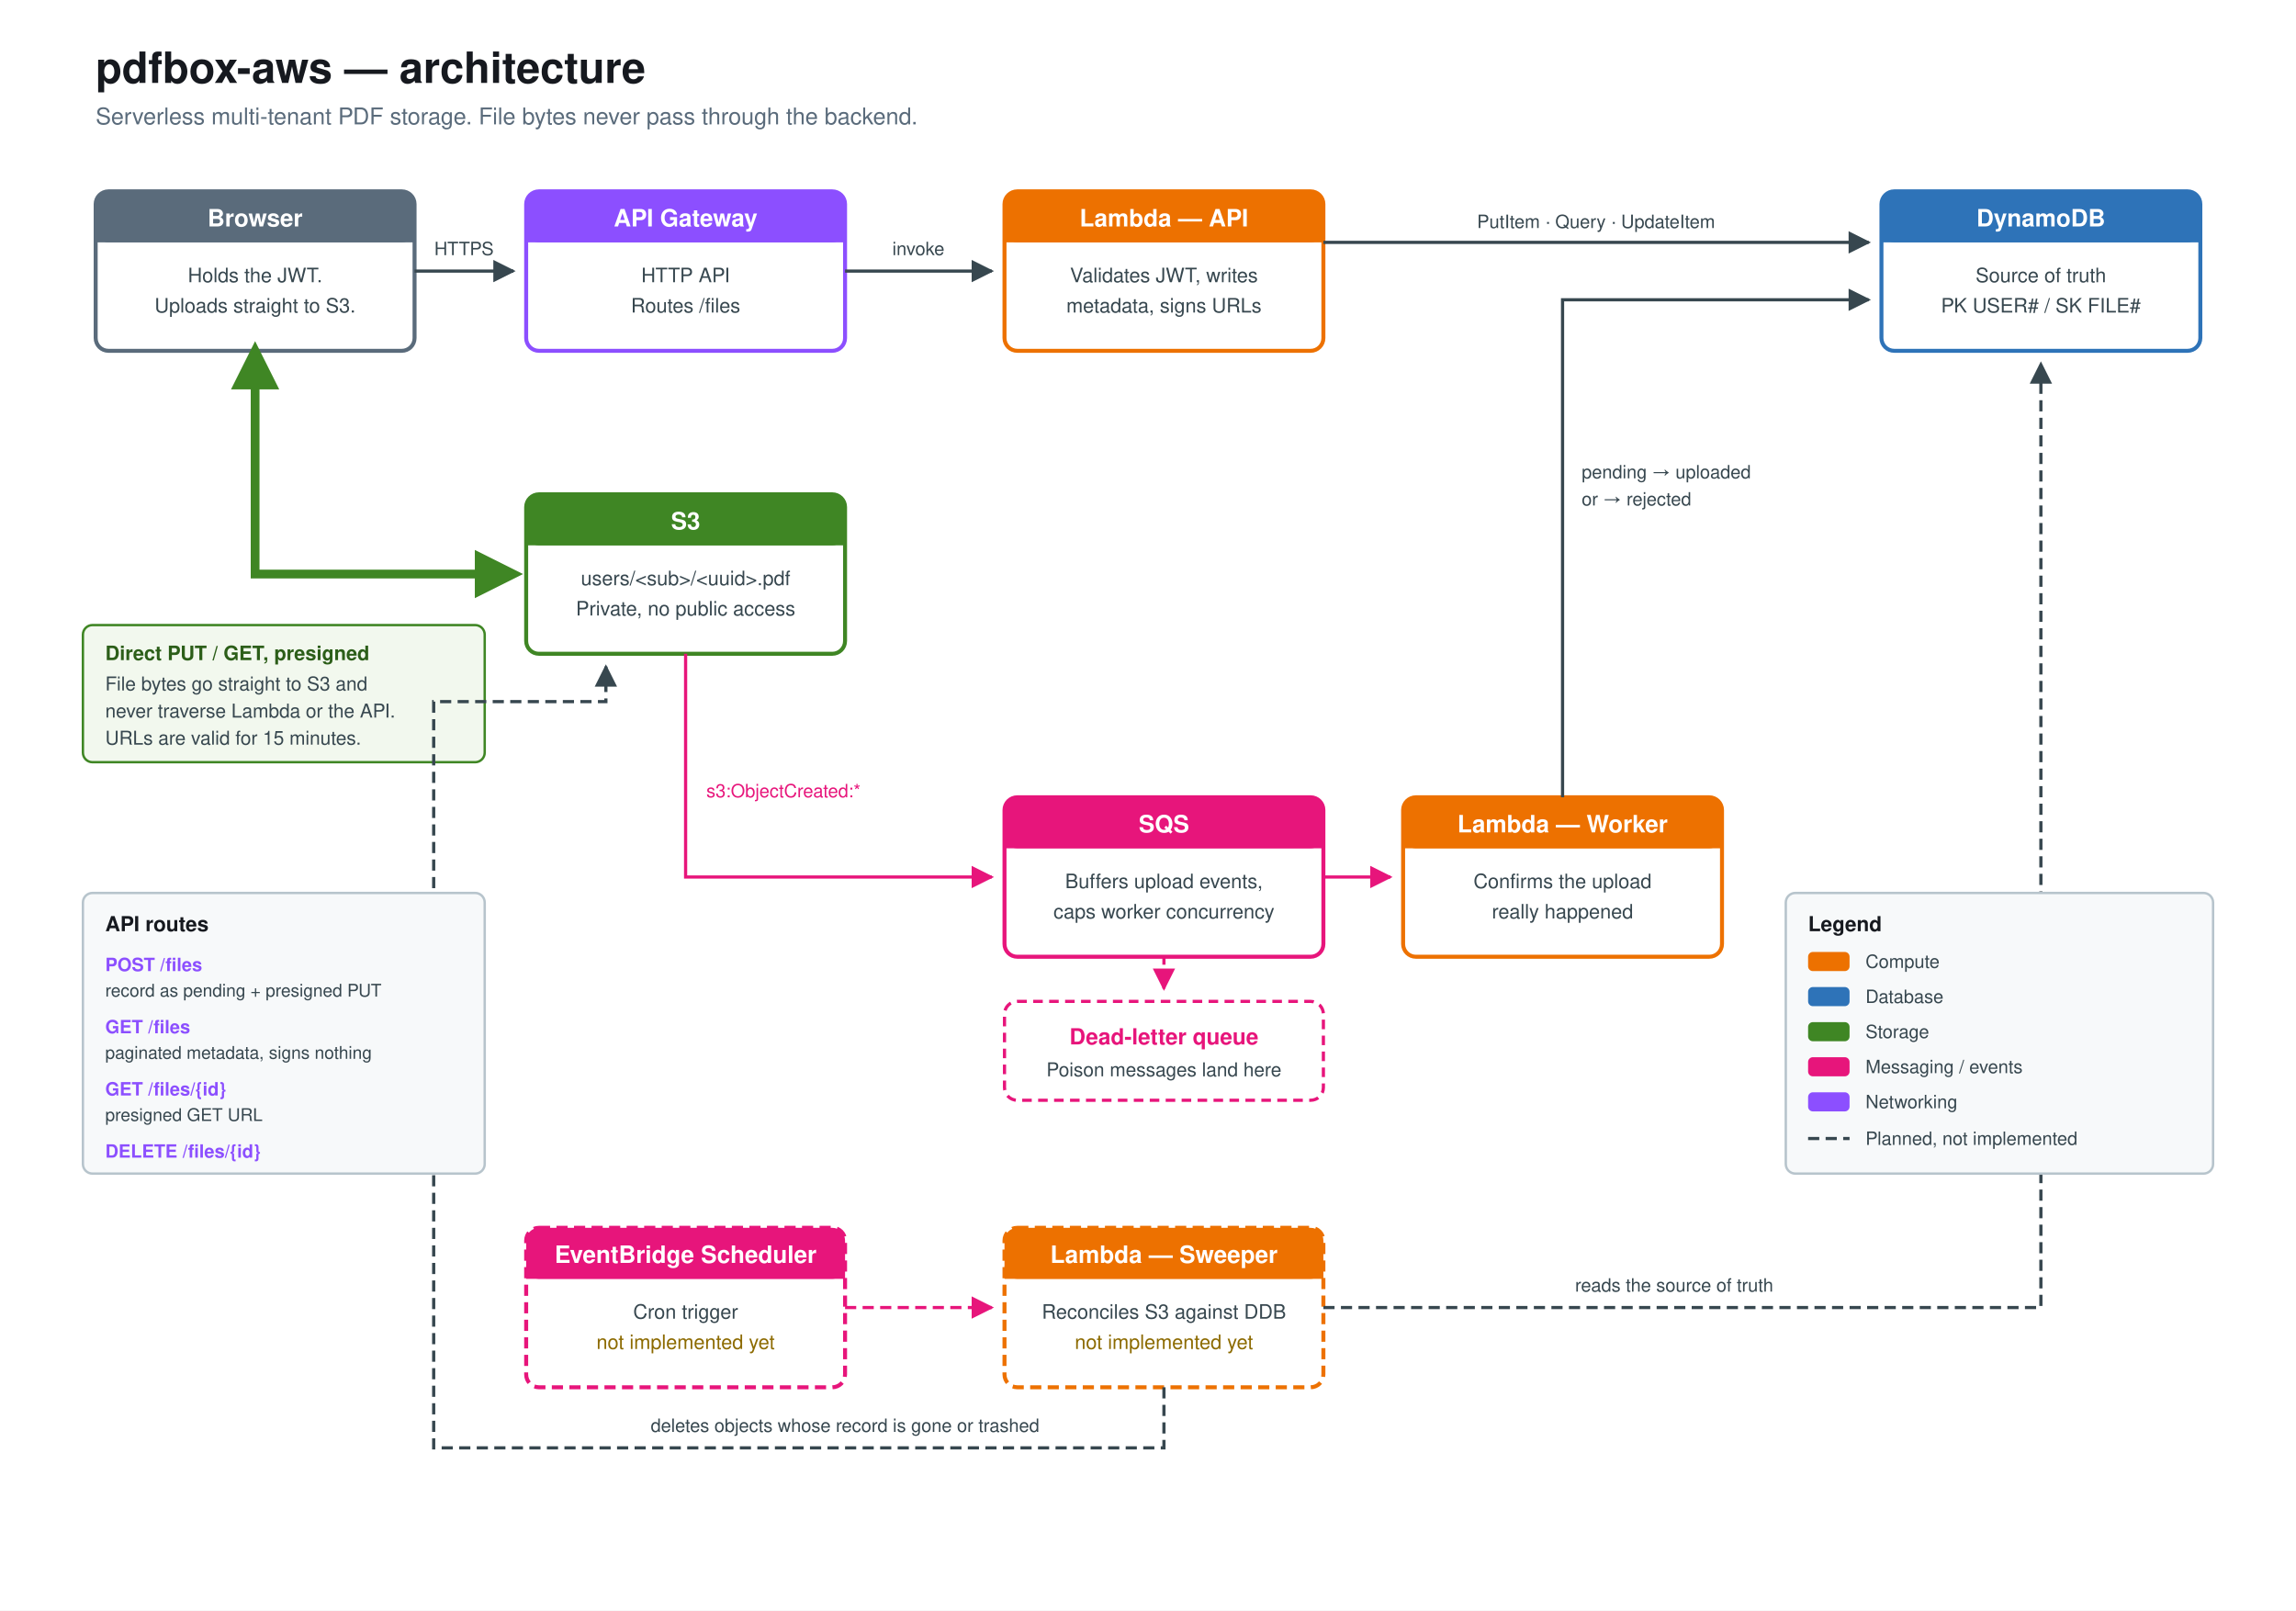
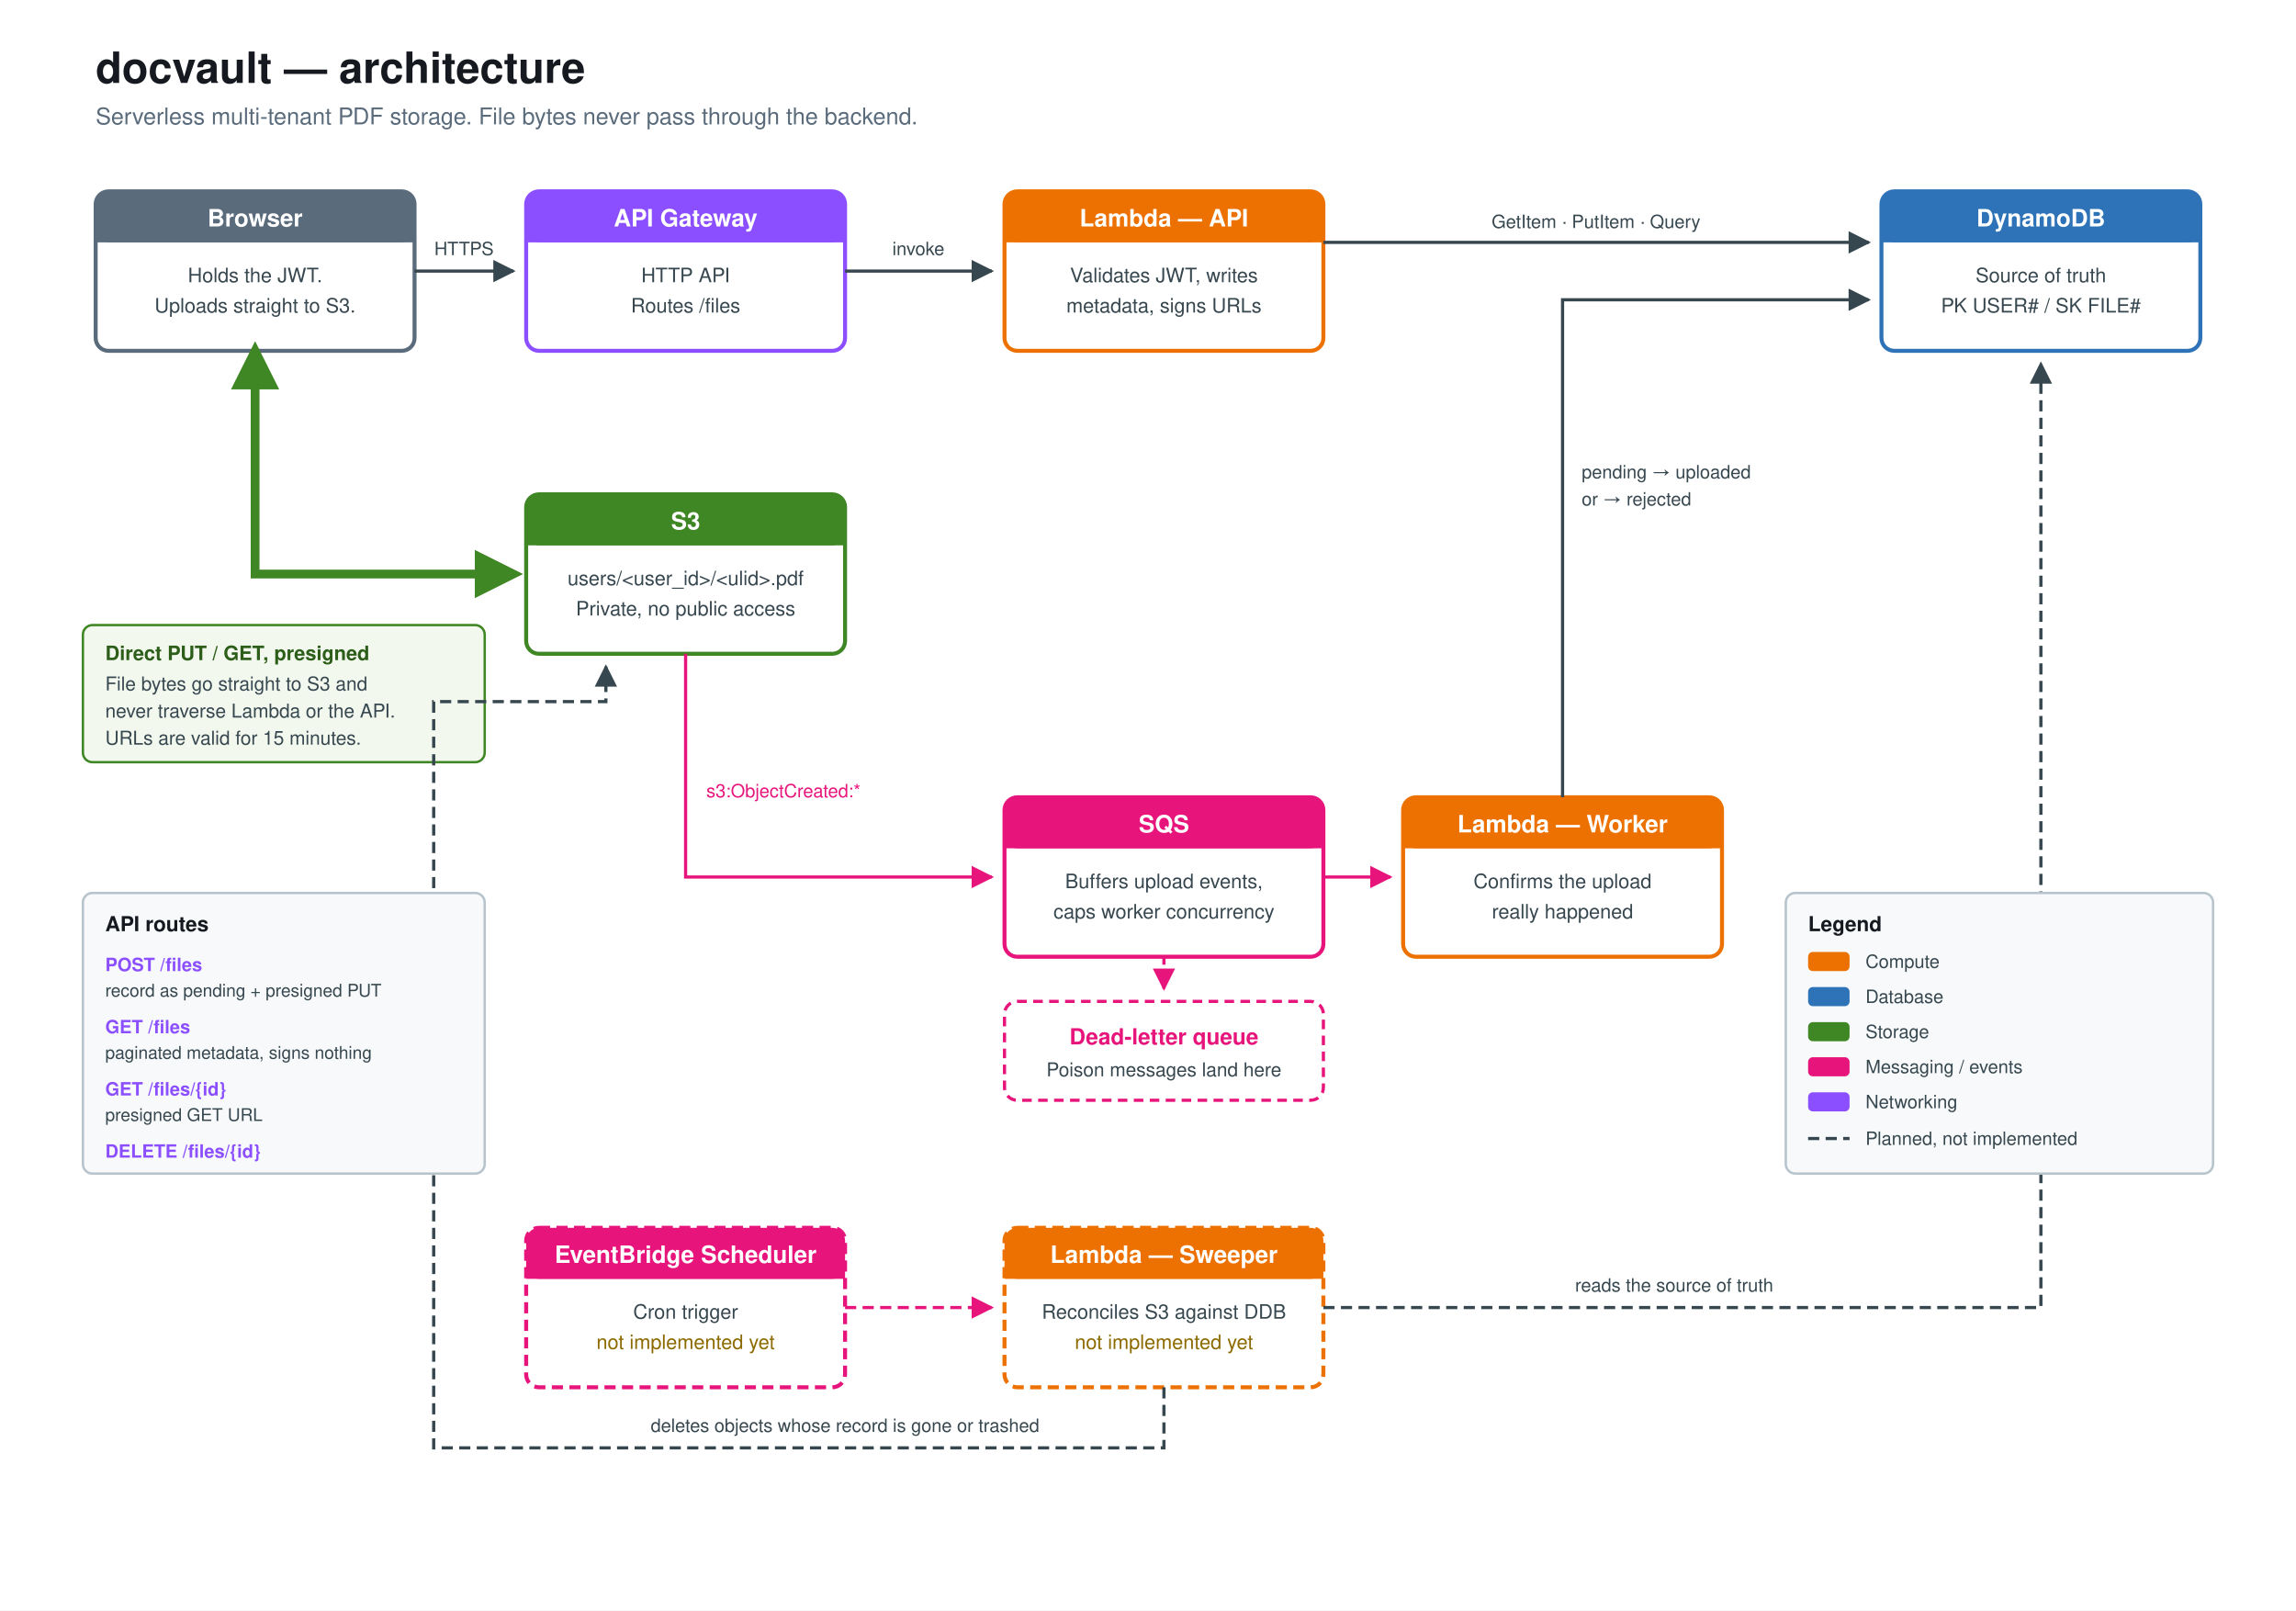
<svg xmlns="http://www.w3.org/2000/svg" width="1440" height="1010" viewBox="0 0 1440 1010" font-family="Helvetica Neue, Helvetica, Arial, sans-serif">
  <defs>
    <marker id="arrowGrey" viewBox="0 0 10 10" refX="9" refY="5" markerWidth="7" markerHeight="7" orient="auto-start-reverse">
      <path d="M 0 0 L 10 5 L 0 10 z" fill="#37474F" />
    </marker>
    <marker id="arrowGreen" viewBox="0 0 10 10" refX="8" refY="5" markerWidth="5.5" markerHeight="5.5" orient="auto-start-reverse">
      <path d="M 0 0 L 10 5 L 0 10 z" fill="#3F8624" />
    </marker>
    <marker id="arrowPink" viewBox="0 0 10 10" refX="9" refY="5" markerWidth="7" markerHeight="7" orient="auto-start-reverse">
      <path d="M 0 0 L 10 5 L 0 10 z" fill="#E7157B" />
    </marker>
  </defs>
  <rect x="0" y="0" width="1440" height="1010" fill="#FFFFFF" />
-   <text x="60" y="52" font-size="27" font-weight="700" fill="#16191F">pdfbox-aws — architecture</text>
+   <text x="60" y="52" font-size="27" font-weight="700" fill="#16191F">docvault — architecture</text>
  <text x="60" y="78" font-size="14.5" fill="#5A6B7B">Serverless multi-tenant PDF storage. File bytes never pass through the backend.</text>
  <rect x="60" y="120" width="200" height="100" rx="8" fill="#FFFFFF" stroke="#5A6B7B" stroke-width="2.5" />
  <rect x="60" y="120" width="200" height="32" rx="8" fill="#5A6B7B" />
  <rect x="60" y="144" width="200" height="8" fill="#5A6B7B" />
  <text x="160" y="142" font-size="15" font-weight="700" fill="#FFFFFF" text-anchor="middle">Browser</text>
  <text x="160" y="177" font-size="12.5" fill="#37474F" text-anchor="middle">Holds the JWT.</text>
  <text x="160" y="196" font-size="12.5" fill="#37474F" text-anchor="middle">Uploads straight to S3.</text>
  <rect x="330" y="120" width="200" height="100" rx="8" fill="#FFFFFF" stroke="#8C4FFF" stroke-width="2.5" />
  <rect x="330" y="120" width="200" height="32" rx="8" fill="#8C4FFF" />
  <rect x="330" y="144" width="200" height="8" fill="#8C4FFF" />
  <text x="430" y="142" font-size="15" font-weight="700" fill="#FFFFFF" text-anchor="middle">API Gateway</text>
  <text x="430" y="177" font-size="12.5" fill="#37474F" text-anchor="middle">HTTP API</text>
  <text x="430" y="196" font-size="12.5" fill="#37474F" text-anchor="middle">Routes /files</text>
  <rect x="630" y="120" width="200" height="100" rx="8" fill="#FFFFFF" stroke="#ED7100" stroke-width="2.5" />
  <rect x="630" y="120" width="200" height="32" rx="8" fill="#ED7100" />
  <rect x="630" y="144" width="200" height="8" fill="#ED7100" />
  <text x="730" y="142" font-size="15" font-weight="700" fill="#FFFFFF" text-anchor="middle">Lambda — API</text>
  <text x="730" y="177" font-size="12.5" fill="#37474F" text-anchor="middle">Validates JWT, writes</text>
  <text x="730" y="196" font-size="12.5" fill="#37474F" text-anchor="middle">metadata, signs URLs</text>
  <rect x="1180" y="120" width="200" height="100" rx="8" fill="#FFFFFF" stroke="#2E73B8" stroke-width="2.5" />
  <rect x="1180" y="120" width="200" height="32" rx="8" fill="#2E73B8" />
  <rect x="1180" y="144" width="200" height="8" fill="#2E73B8" />
  <text x="1280" y="142" font-size="15" font-weight="700" fill="#FFFFFF" text-anchor="middle">DynamoDB</text>
  <text x="1280" y="177" font-size="12.5" fill="#37474F" text-anchor="middle">Source of truth</text>
  <text x="1280" y="196" font-size="12.5" fill="#37474F" text-anchor="middle">PK USER# / SK FILE#</text>
  <rect x="330" y="310" width="200" height="100" rx="8" fill="#FFFFFF" stroke="#3F8624" stroke-width="2.5" />
  <rect x="330" y="310" width="200" height="32" rx="8" fill="#3F8624" />
  <rect x="330" y="334" width="200" height="8" fill="#3F8624" />
  <text x="430" y="332" font-size="15" font-weight="700" fill="#FFFFFF" text-anchor="middle">S3</text>
-   <text x="430" y="367" font-size="12.5" fill="#37474F" text-anchor="middle">users/&lt;sub&gt;/&lt;uuid&gt;.pdf</text>
+   <text x="430" y="367" font-size="12.5" fill="#37474F" text-anchor="middle">users/&lt;user_id&gt;/&lt;ulid&gt;.pdf</text>
  <text x="430" y="386" font-size="12.5" fill="#37474F" text-anchor="middle">Private, no public access</text>
  <rect x="630" y="500" width="200" height="100" rx="8" fill="#FFFFFF" stroke="#E7157B" stroke-width="2.5" />
  <rect x="630" y="500" width="200" height="32" rx="8" fill="#E7157B" />
  <rect x="630" y="524" width="200" height="8" fill="#E7157B" />
  <text x="730" y="522" font-size="15" font-weight="700" fill="#FFFFFF" text-anchor="middle">SQS</text>
  <text x="730" y="557" font-size="12.5" fill="#37474F" text-anchor="middle">Buffers upload events,</text>
  <text x="730" y="576" font-size="12.5" fill="#37474F" text-anchor="middle">caps worker concurrency</text>
  <rect x="630" y="628" width="200" height="62" rx="8" fill="#FFFFFF" stroke="#E7157B" stroke-width="2" stroke-dasharray="6 4" />
  <text x="730" y="655" font-size="14" font-weight="700" fill="#E7157B" text-anchor="middle">Dead-letter queue</text>
  <text x="730" y="675" font-size="12" fill="#37474F" text-anchor="middle">Poison messages land here</text>
  <rect x="880" y="500" width="200" height="100" rx="8" fill="#FFFFFF" stroke="#ED7100" stroke-width="2.5" />
  <rect x="880" y="500" width="200" height="32" rx="8" fill="#ED7100" />
  <rect x="880" y="524" width="200" height="8" fill="#ED7100" />
  <text x="980" y="522" font-size="15" font-weight="700" fill="#FFFFFF" text-anchor="middle">Lambda — Worker</text>
  <text x="980" y="557" font-size="12.5" fill="#37474F" text-anchor="middle">Confirms the upload</text>
  <text x="980" y="576" font-size="12.5" fill="#37474F" text-anchor="middle">really happened</text>
  <rect x="330" y="770" width="200" height="100" rx="8" fill="#FFFFFF" stroke="#E7157B" stroke-width="2.5" stroke-dasharray="7 4" />
  <rect x="330" y="770" width="200" height="32" rx="8" fill="#E7157B" />
  <rect x="330" y="794" width="200" height="8" fill="#E7157B" />
  <text x="430" y="792" font-size="15" font-weight="700" fill="#FFFFFF" text-anchor="middle">EventBridge Scheduler</text>
  <text x="430" y="827" font-size="12.5" fill="#37474F" text-anchor="middle">Cron trigger</text>
  <text x="430" y="846" font-size="12.5" fill="#8C6A00" text-anchor="middle">not implemented yet</text>
  <rect x="630" y="770" width="200" height="100" rx="8" fill="#FFFFFF" stroke="#ED7100" stroke-width="2.5" stroke-dasharray="7 4" />
  <rect x="630" y="770" width="200" height="32" rx="8" fill="#ED7100" />
  <rect x="630" y="794" width="200" height="8" fill="#ED7100" />
  <text x="730" y="792" font-size="15" font-weight="700" fill="#FFFFFF" text-anchor="middle">Lambda — Sweeper</text>
  <text x="730" y="827" font-size="12.5" fill="#37474F" text-anchor="middle">Reconciles S3 against DDB</text>
  <text x="730" y="846" font-size="12.5" fill="#8C6A00" text-anchor="middle">not implemented yet</text>
  <line x1="260" y1="170" x2="322" y2="170" stroke="#37474F" stroke-width="2" marker-end="url(#arrowGrey)" />
  <text x="291" y="160" font-size="11.5" fill="#37474F" text-anchor="middle">HTTPS</text>
  <line x1="530" y1="170" x2="622" y2="170" stroke="#37474F" stroke-width="2" marker-end="url(#arrowGrey)" />
  <text x="576" y="160" font-size="11.5" fill="#37474F" text-anchor="middle">invoke</text>
  <path d="M 830 152 L 1172 152" fill="none" stroke="#37474F" stroke-width="2" marker-end="url(#arrowGrey)" />
-   <text x="1001" y="143" font-size="11.5" fill="#37474F" text-anchor="middle">PutItem · Query · UpdateItem</text>
+   <text x="1001" y="143" font-size="11.5" fill="#37474F" text-anchor="middle">GetItem · PutItem · Query</text>
  <path d="M 160 220 L 160 360 L 322 360" fill="none" stroke="#3F8624" stroke-width="5.5" marker-end="url(#arrowGreen)" marker-start="url(#arrowGreen)" />
  <rect x="52" y="392" width="252" height="86" rx="6" fill="#F2F8EE" stroke="#3F8624" stroke-width="1.5" />
  <text x="66" y="414" font-size="12.5" font-weight="700" fill="#2C5E19">Direct PUT / GET, presigned</text>
  <text x="66" y="433" font-size="12" fill="#37474F">File bytes go straight to S3 and</text>
  <text x="66" y="450" font-size="12" fill="#37474F">never traverse Lambda or the API.</text>
  <text x="66" y="467" font-size="12" fill="#37474F">URLs are valid for 15 minutes.</text>
  <path d="M 430 410 L 430 550 L 622 550" fill="none" stroke="#E7157B" stroke-width="2" marker-end="url(#arrowPink)" />
  <text x="443" y="500" font-size="11.5" fill="#E7157B">s3:ObjectCreated:*</text>
  <line x1="830" y1="550" x2="872" y2="550" stroke="#E7157B" stroke-width="2" marker-end="url(#arrowPink)" />
  <path d="M 730 600 L 730 620" fill="none" stroke="#E7157B" stroke-width="2" stroke-dasharray="5 4" marker-end="url(#arrowPink)" />
  <path d="M 980 500 L 980 188 L 1172 188" fill="none" stroke="#37474F" stroke-width="2" marker-end="url(#arrowGrey)" />
  <text x="992" y="300" font-size="11.5" fill="#37474F">pending → uploaded</text>
  <text x="992" y="317" font-size="11.5" fill="#37474F">or → rejected</text>
  <line x1="530" y1="820" x2="622" y2="820" stroke="#E7157B" stroke-width="2" stroke-dasharray="7 4" marker-end="url(#arrowPink)" />
  <path d="M 830 820 L 1280 820 L 1280 228" fill="none" stroke="#37474F" stroke-width="2" stroke-dasharray="7 4" marker-end="url(#arrowGrey)" />
  <text x="1050" y="810" font-size="11.5" fill="#37474F" text-anchor="middle">reads the source of truth</text>
  <path d="M 730 870 L 730 908 L 272 908 L 272 440 L 380 440 L 380 418" fill="none" stroke="#37474F" stroke-width="2" stroke-dasharray="7 4" marker-end="url(#arrowGrey)" />
  <text x="530" y="898" font-size="11.5" fill="#37474F" text-anchor="middle">deletes objects whose record is gone or trashed</text>
  <rect x="52" y="560" width="252" height="176" rx="6" fill="#F7F9FA" stroke="#B7C4CC" stroke-width="1.5" />
  <text x="66" y="584" font-size="13" font-weight="700" fill="#16191F">API routes</text>
  <text x="66" y="609" font-size="11.5" font-weight="700" fill="#8C4FFF">POST /files</text>
  <text x="66" y="625" font-size="11" fill="#37474F">record as pending + presigned PUT</text>
  <text x="66" y="648" font-size="11.5" font-weight="700" fill="#8C4FFF">GET /files</text>
  <text x="66" y="664" font-size="11" fill="#37474F">paginated metadata, signs nothing</text>
  <text x="66" y="687" font-size="11.5" font-weight="700" fill="#8C4FFF">GET /files/{id}</text>
  <text x="66" y="703" font-size="11" fill="#37474F">presigned GET URL</text>
  <text x="66" y="726" font-size="11.5" font-weight="700" fill="#8C4FFF">DELETE /files/{id}</text>
  <rect x="1120" y="560" width="268" height="176" rx="6" fill="#F7F9FA" stroke="#B7C4CC" stroke-width="1.5" />
  <text x="1134" y="584" font-size="13" font-weight="700" fill="#16191F">Legend</text>
  <rect x="1134" y="597" width="26" height="12" rx="3" fill="#ED7100" />
  <text x="1170" y="607" font-size="11.5" fill="#37474F">Compute</text>
  <rect x="1134" y="619" width="26" height="12" rx="3" fill="#2E73B8" />
  <text x="1170" y="629" font-size="11.5" fill="#37474F">Database</text>
  <rect x="1134" y="641" width="26" height="12" rx="3" fill="#3F8624" />
  <text x="1170" y="651" font-size="11.5" fill="#37474F">Storage</text>
  <rect x="1134" y="663" width="26" height="12" rx="3" fill="#E7157B" />
  <text x="1170" y="673" font-size="11.5" fill="#37474F">Messaging / events</text>
  <rect x="1134" y="685" width="26" height="12" rx="3" fill="#8C4FFF" />
  <text x="1170" y="695" font-size="11.5" fill="#37474F">Networking</text>
  <line x1="1134" y1="714" x2="1160" y2="714" stroke="#37474F" stroke-width="2" stroke-dasharray="7 4" />
  <text x="1170" y="718" font-size="11.5" fill="#37474F">Planned, not implemented</text>
</svg>
